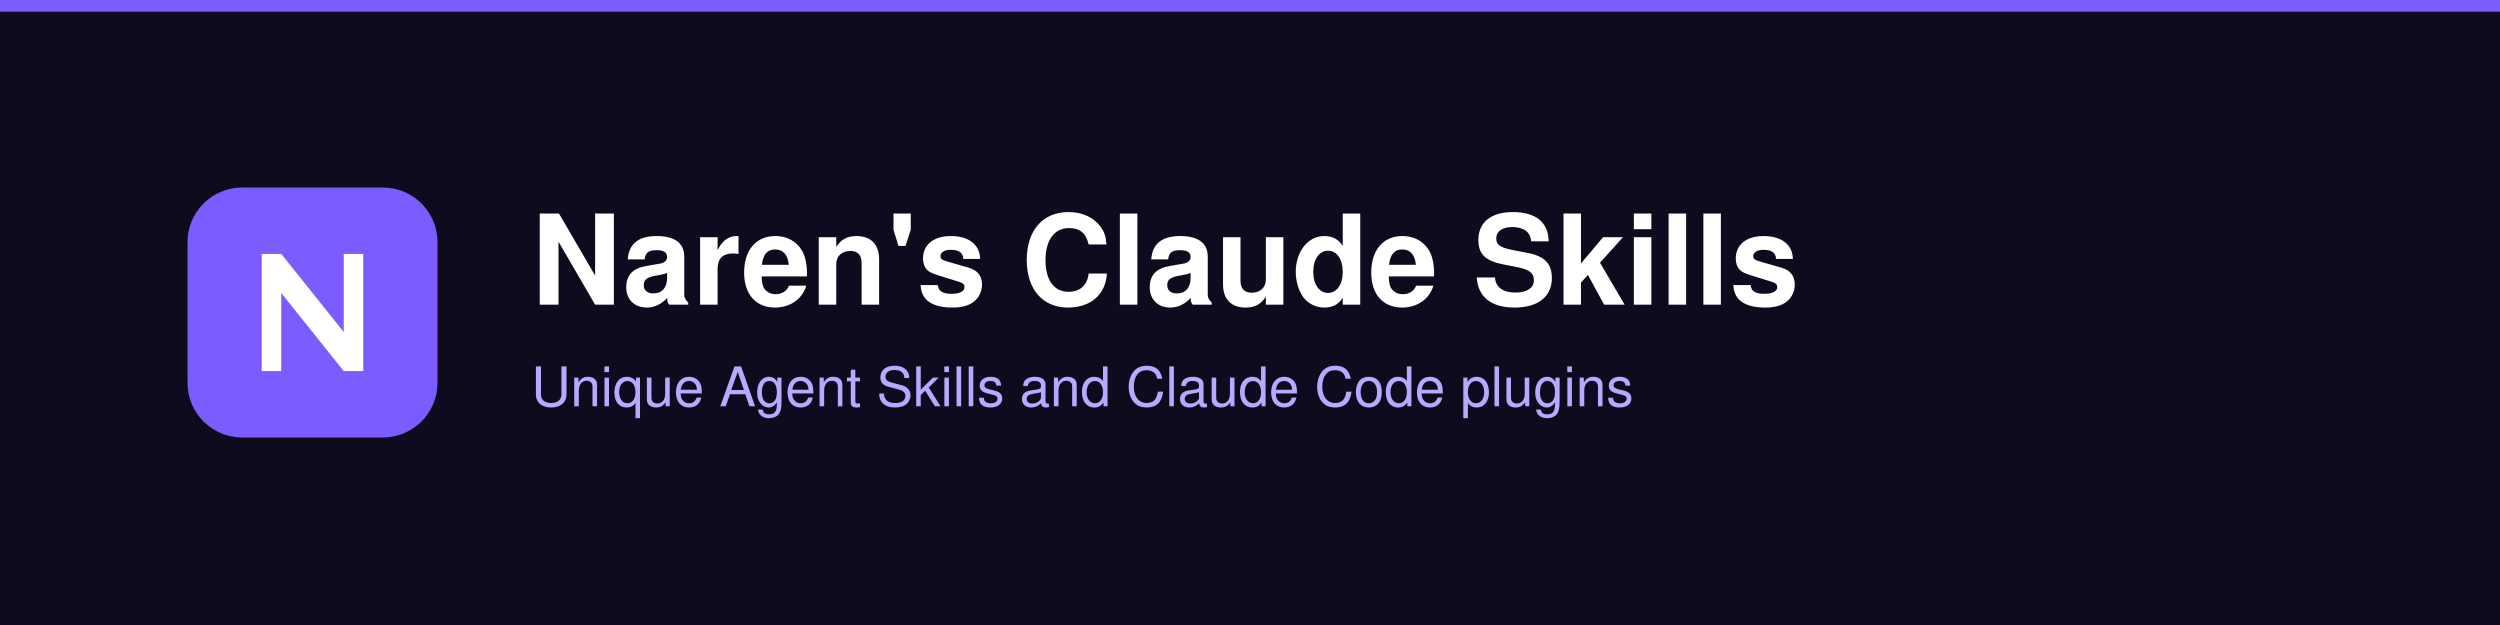
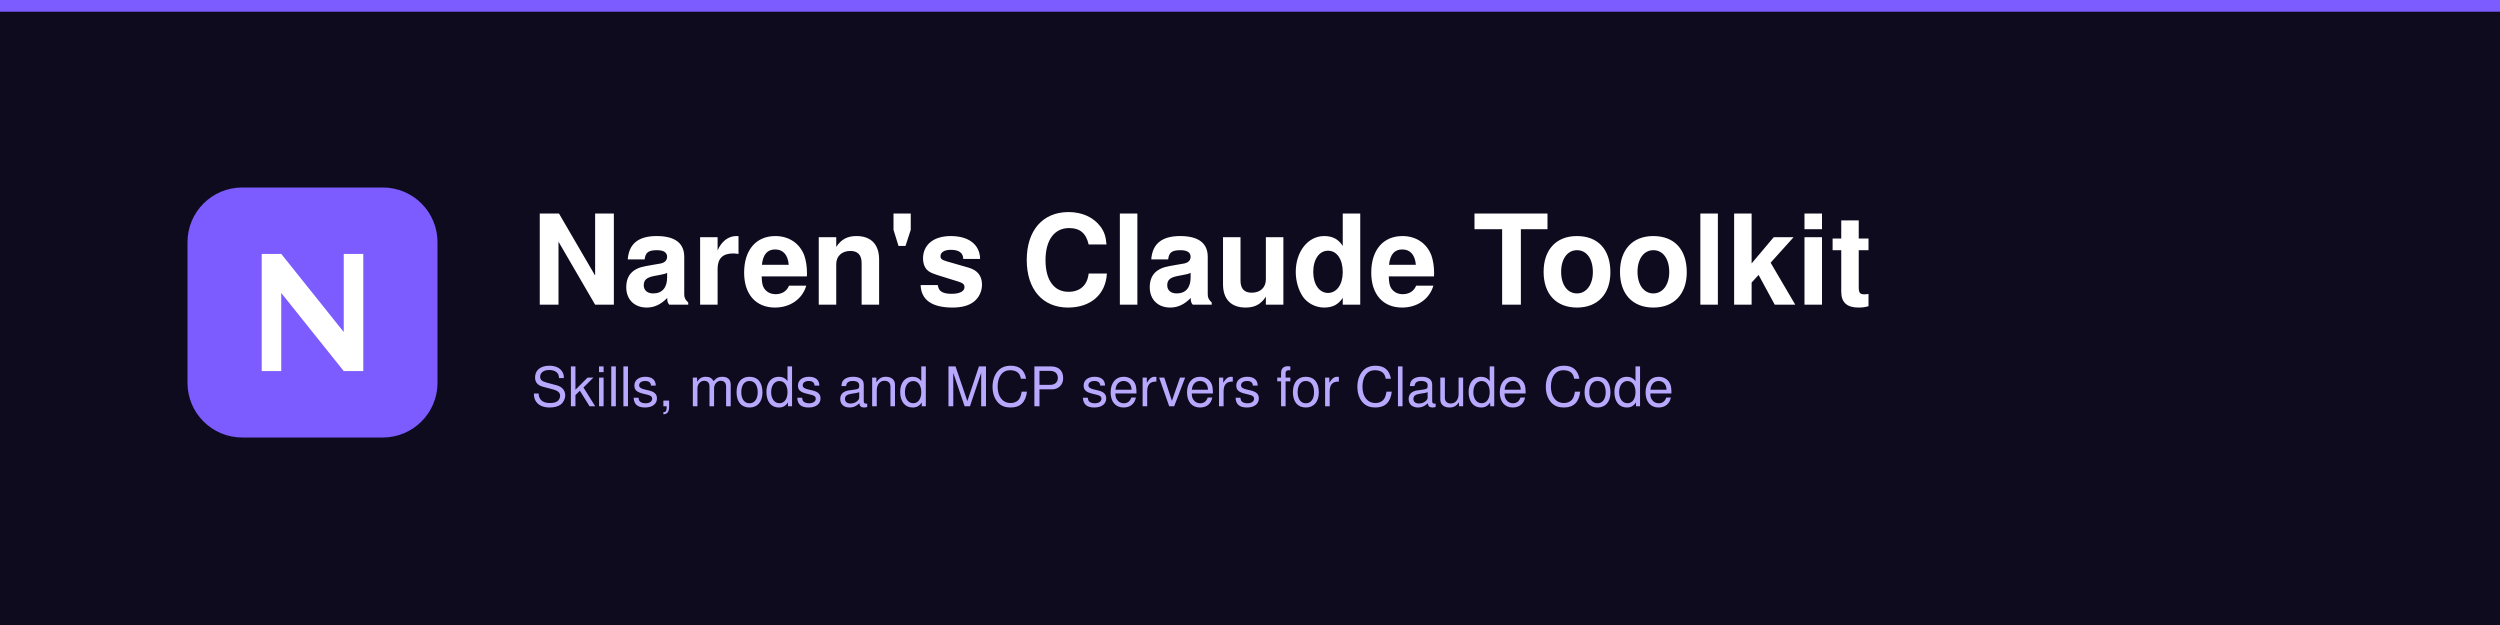
- <svg xmlns="http://www.w3.org/2000/svg" width="1280" height="320" viewBox="0 0 1280 320" role="img" aria-label="Naren's Claude Skills">
+ <svg xmlns="http://www.w3.org/2000/svg" width="1280" height="320" viewBox="0 0 1280 320" role="img" aria-label="Naren's Claude Toolkit">
  <rect width="1280" height="320" fill="#0F0B1E" />
  <rect x="0" y="0" width="1280" height="6" fill="#7C5CFF" />
  <g transform="translate(96 96)">
    <rect width="128" height="128" rx="28" fill="#7C5CFF" />
    <path d="M38 94V34h10l32 40V34h10v60H80L48 54v40z" fill="#FFFFFF" />
  </g>
-   <text x="272" y="156" font-family="Segoe UI, Helvetica, Arial, sans-serif" font-size="64" font-weight="700" fill="#FFFFFF">Naren's Claude Skills</text>
-   <text x="272" y="208" font-family="Segoe UI, Helvetica, Arial, sans-serif" font-size="28" fill="#B8A9FF">Unique Agent Skills and Claude Code plugins</text>
+   <text x="272" y="156" font-family="Segoe UI, Helvetica, Arial, sans-serif" font-size="64" font-weight="700" fill="#FFFFFF">Naren's Claude Toolkit</text>
+   <text x="272" y="208" font-family="Segoe UI, Helvetica, Arial, sans-serif" font-size="28" fill="#B8A9FF">Skills, mods and MCP servers for Claude Code</text>
</svg>
